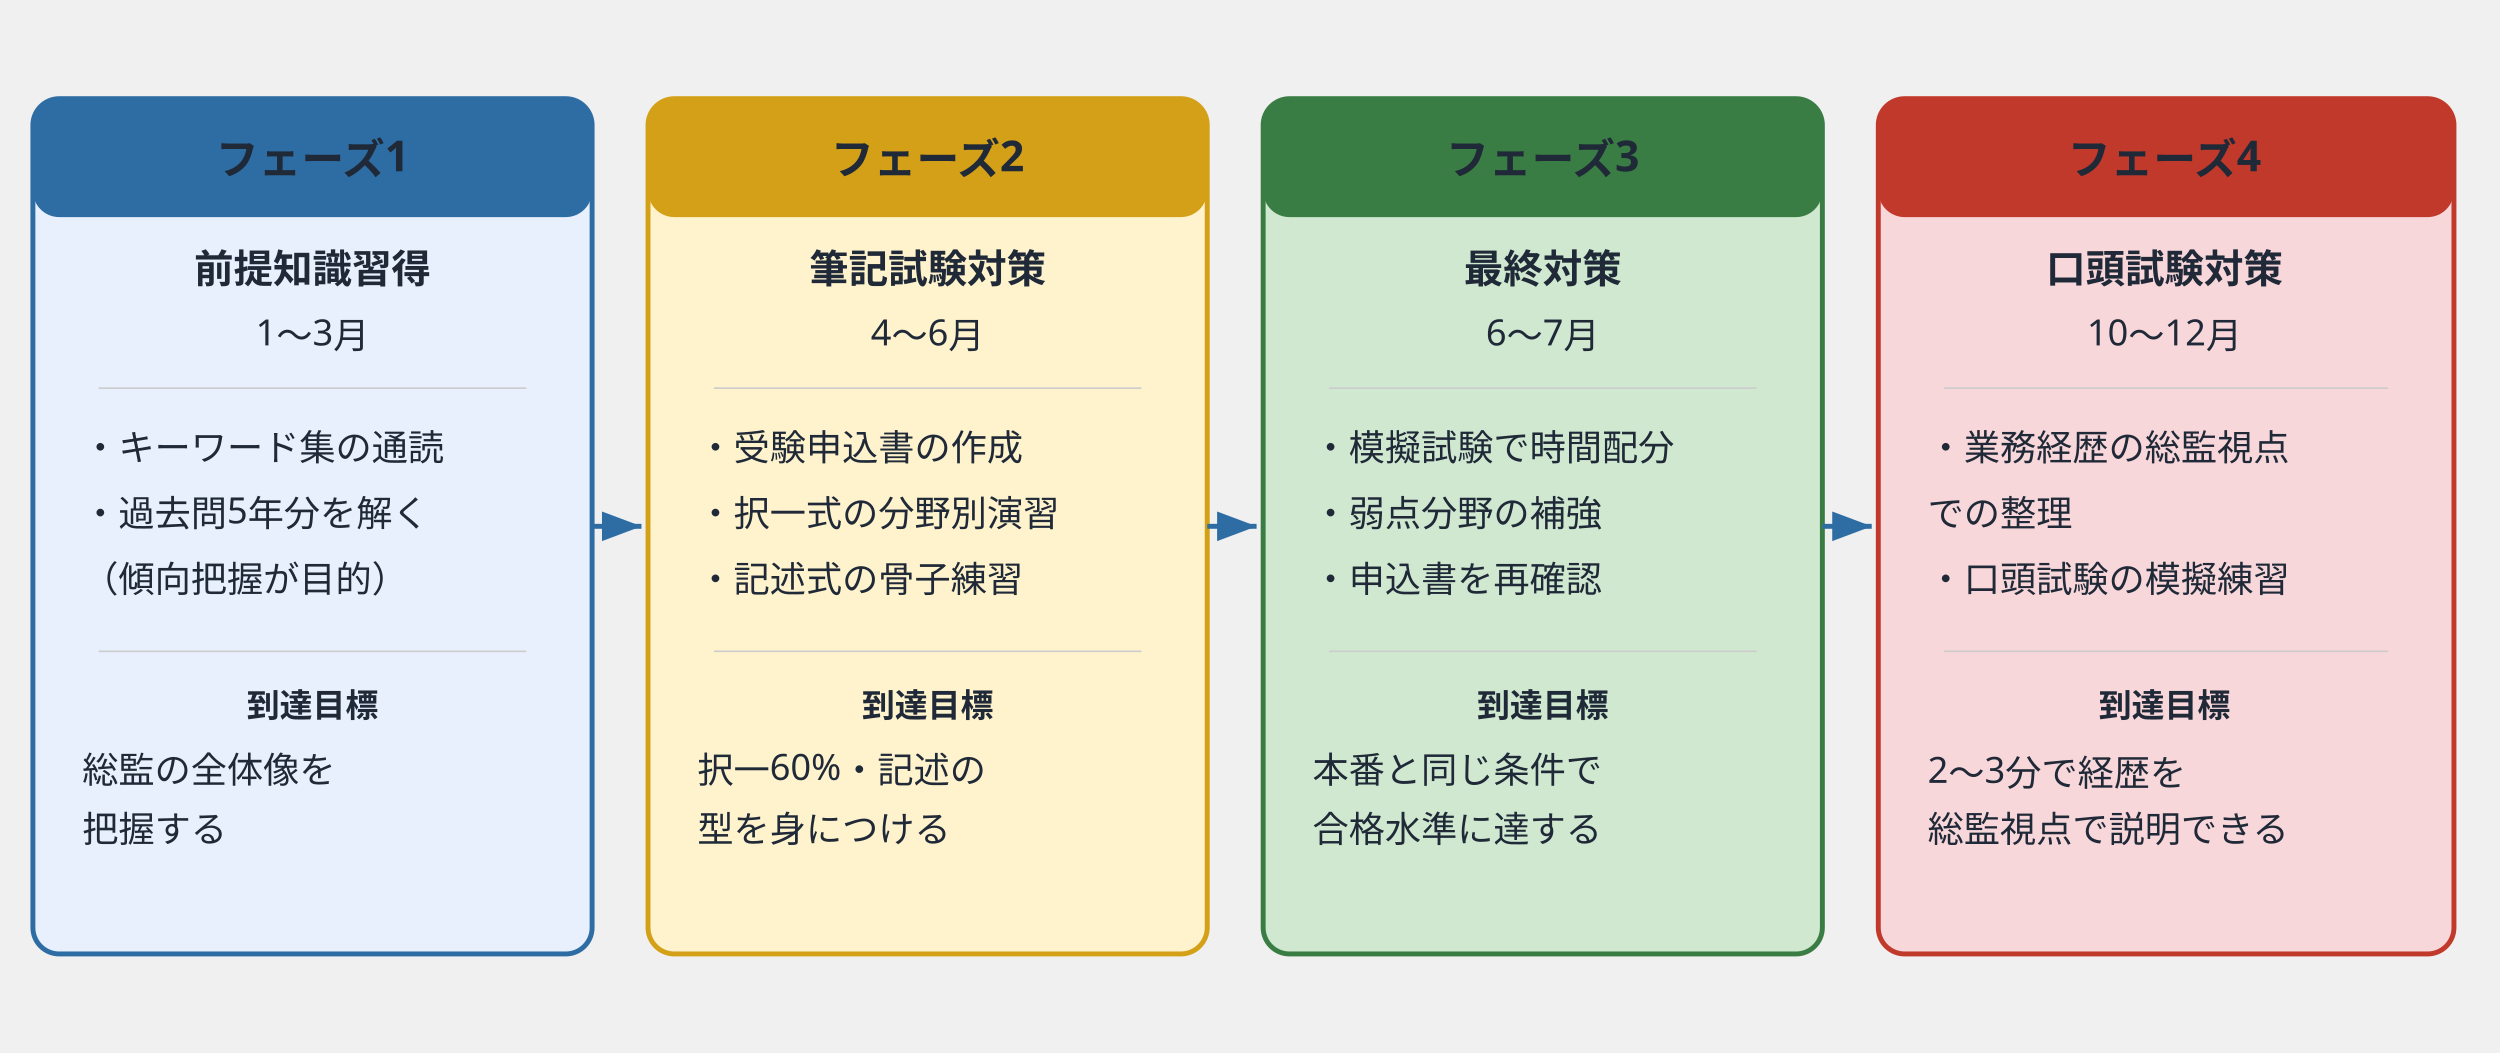
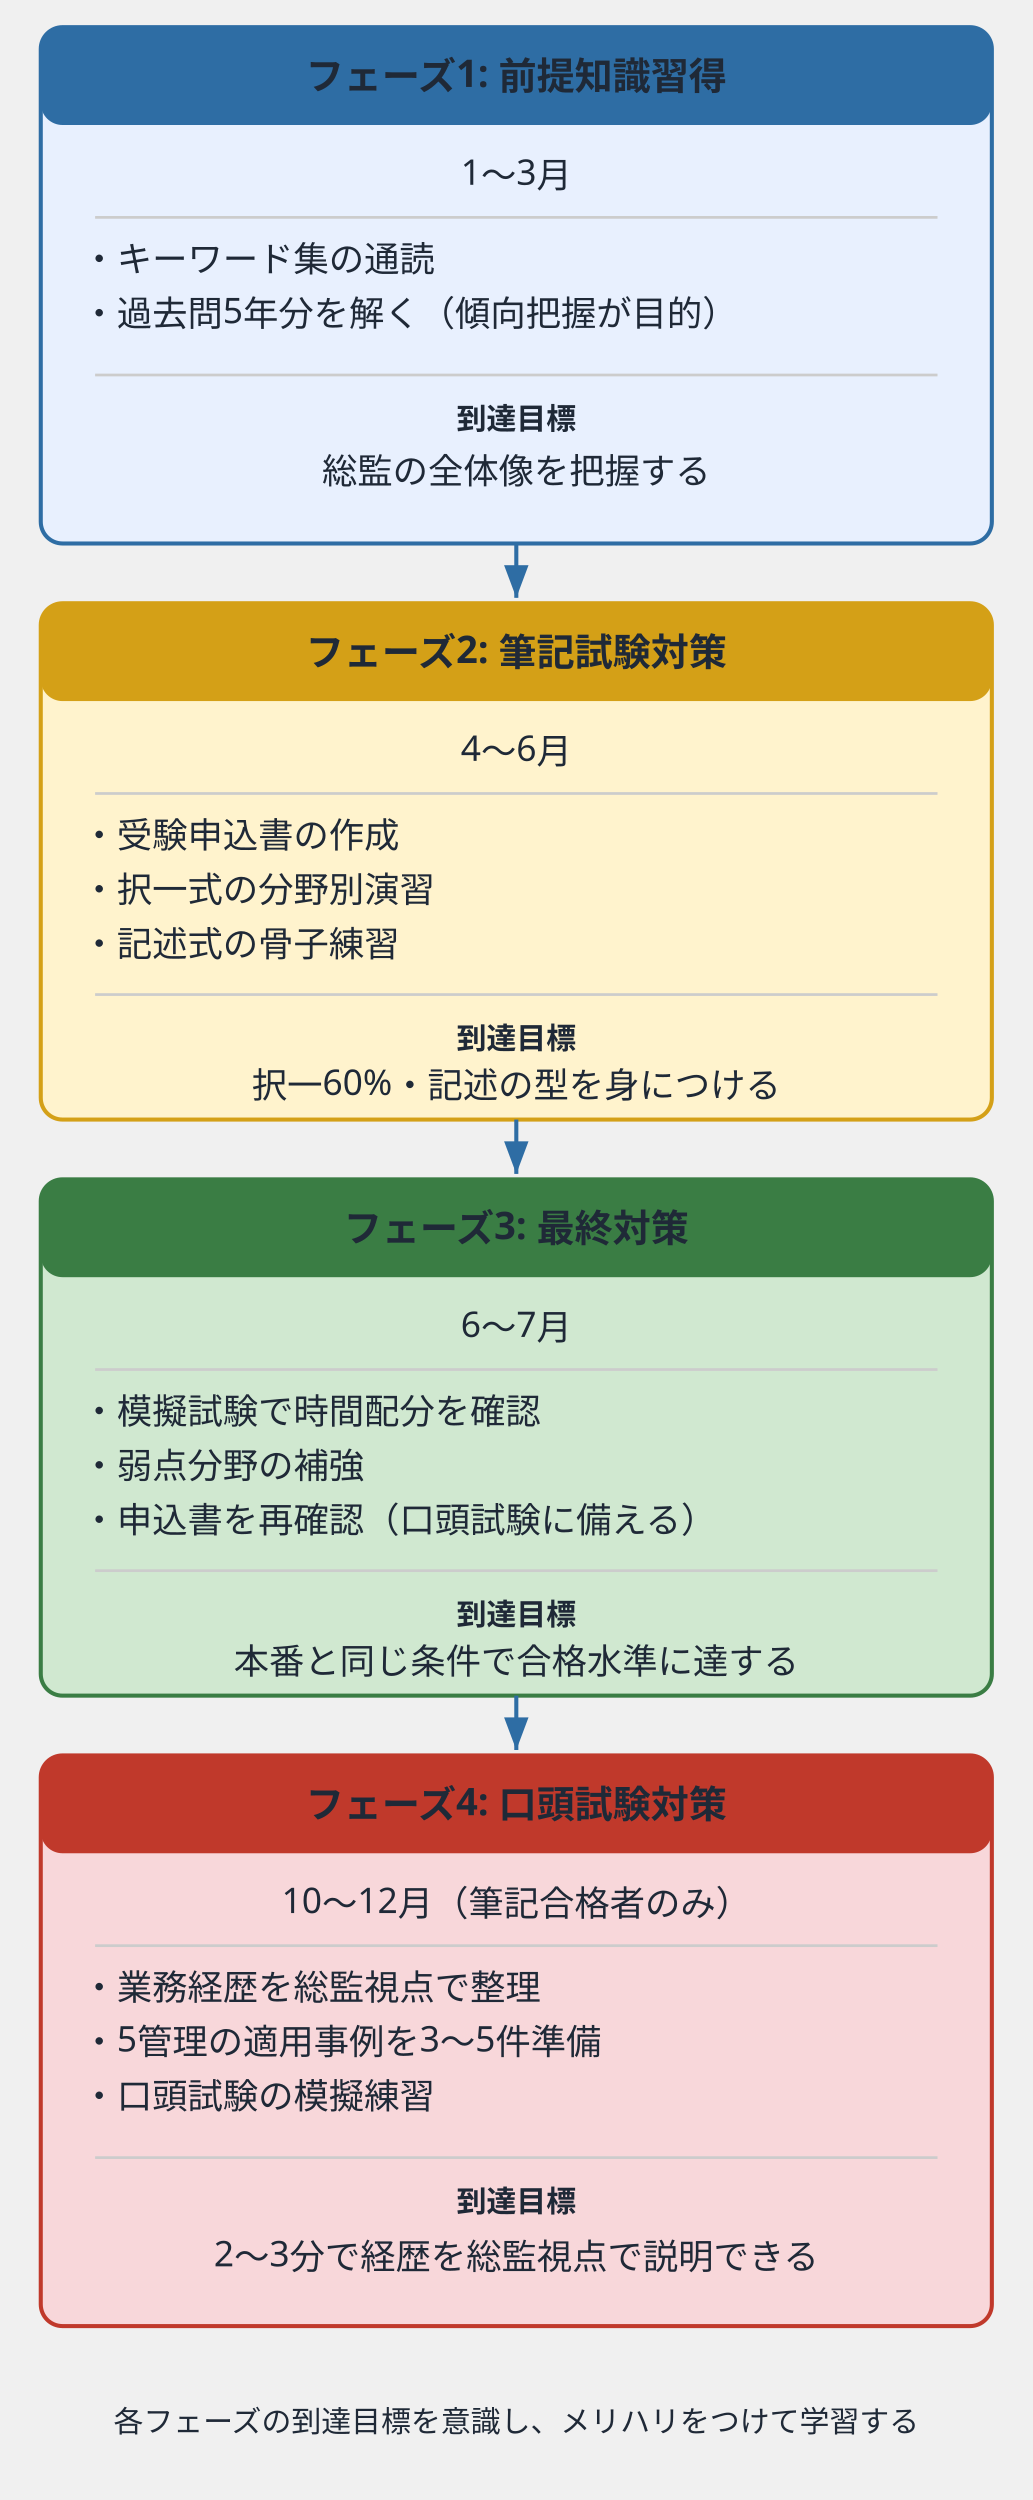
- <svg xmlns="http://www.w3.org/2000/svg" viewBox="0 0 760 320" role="img" aria-label="4フェーズ学習計画">
+ <svg xmlns="http://www.w3.org/2000/svg" viewBox="0 0 380 920" role="img" aria-label="4フェーズ学習計画">
  <defs>
    <marker id="arrow2" markerWidth="8" markerHeight="6" refX="8" refY="3" orient="auto">
      <polygon points="0,0 8,3 0,6" fill="#2e6da4" />
    </marker>
  </defs>
  <style>
    text { font-family: "Hiragino Sans", "Yu Gothic", sans-serif; fill: #1f2937; }
  </style>
-   <rect x="10" y="30" width="170" height="260" rx="8" fill="#e8f0fe" stroke="#2e6da4" stroke-width="1.5" />
-   <rect x="10" y="30" width="170" height="36" rx="8" fill="#2e6da4" />
-   <text x="95" y="53" text-anchor="middle" font-size="13" font-weight="bold" fill="#fff">フェーズ1</text>
-   <text x="95" y="86" text-anchor="middle" font-size="12" font-weight="bold" fill="#1a3a5c">前提知識習得</text>
-   <text x="95" y="105" text-anchor="middle" font-size="11" fill="#888">1〜3月</text>
-   <line x1="30" y1="118" x2="160" y2="118" stroke="#ccc" stroke-width="0.5" />
-   <text x="25" y="140" font-size="11" fill="#555">・キーワード集の通読</text>
-   <text x="25" y="160" font-size="11" fill="#555">・過去問5年分を解く</text>
-   <text x="25" y="180" font-size="11" fill="#555">　（傾向把握が目的）</text>
-   <line x1="30" y1="198" x2="160" y2="198" stroke="#ccc" stroke-width="0.5" />
-   <text x="95" y="218" text-anchor="middle" font-size="10" fill="#2e6da4" font-weight="bold">到達目標</text>
-   <text x="25" y="238" font-size="11" fill="#555">総監の全体像を</text>
-   <text x="25" y="256" font-size="11" fill="#555">把握する</text>
-   <line x1="180" y1="160" x2="195" y2="160" stroke="#2e6da4" stroke-width="1.5" marker-end="url(#arrow2)" />
-   <rect x="197" y="30" width="170" height="260" rx="8" fill="#fff3cd" stroke="#d4a017" stroke-width="1.5" />
-   <rect x="197" y="30" width="170" height="36" rx="8" fill="#d4a017" />
-   <text x="282" y="53" text-anchor="middle" font-size="13" font-weight="bold" fill="#fff">フェーズ2</text>
-   <text x="282" y="86" text-anchor="middle" font-size="12" font-weight="bold" fill="#1a3a5c">筆記試験対策</text>
-   <text x="282" y="105" text-anchor="middle" font-size="11" fill="#888">4〜6月</text>
-   <line x1="217" y1="118" x2="347" y2="118" stroke="#ccc" stroke-width="0.5" />
-   <text x="212" y="140" font-size="11" fill="#555">・受験申込書の作成</text>
-   <text x="212" y="160" font-size="11" fill="#555">・択一式の分野別演習</text>
-   <text x="212" y="180" font-size="11" fill="#555">・記述式の骨子練習</text>
-   <line x1="217" y1="198" x2="347" y2="198" stroke="#ccc" stroke-width="0.5" />
-   <text x="282" y="218" text-anchor="middle" font-size="10" fill="#d4a017" font-weight="bold">到達目標</text>
-   <text x="212" y="238" font-size="11" fill="#555">択一60%・記述の</text>
-   <text x="212" y="256" font-size="11" fill="#555">型を身につける</text>
-   <line x1="367" y1="160" x2="382" y2="160" stroke="#2e6da4" stroke-width="1.5" marker-end="url(#arrow2)" />
-   <rect x="384" y="30" width="170" height="260" rx="8" fill="#d0e8d0" stroke="#3a7d44" stroke-width="1.5" />
-   <rect x="384" y="30" width="170" height="36" rx="8" fill="#3a7d44" />
-   <text x="469" y="53" text-anchor="middle" font-size="13" font-weight="bold" fill="#fff">フェーズ3</text>
-   <text x="469" y="86" text-anchor="middle" font-size="12" font-weight="bold" fill="#1a3a5c">最終対策</text>
-   <text x="469" y="105" text-anchor="middle" font-size="11" fill="#888">6〜7月</text>
-   <line x1="404" y1="118" x2="534" y2="118" stroke="#ccc" stroke-width="0.5" />
-   <text x="399" y="140" font-size="11" fill="#555">・模擬試験で時間配分</text>
-   <text x="399" y="160" font-size="11" fill="#555">・弱点分野の補強</text>
-   <text x="399" y="180" font-size="11" fill="#555">・申込書を再確認</text>
-   <line x1="404" y1="198" x2="534" y2="198" stroke="#ccc" stroke-width="0.5" />
-   <text x="469" y="218" text-anchor="middle" font-size="10" fill="#3a7d44" font-weight="bold">到達目標</text>
-   <text x="399" y="238" font-size="11" fill="#555">本番と同じ条件で</text>
-   <text x="399" y="256" font-size="11" fill="#555">合格水準に達する</text>
-   <line x1="554" y1="160" x2="569" y2="160" stroke="#2e6da4" stroke-width="1.5" marker-end="url(#arrow2)" />
-   <rect x="571" y="30" width="175" height="260" rx="8" fill="#f8d7da" stroke="#c0392b" stroke-width="1.5" />
-   <rect x="571" y="30" width="175" height="36" rx="8" fill="#c0392b" />
-   <text x="658" y="53" text-anchor="middle" font-size="13" font-weight="bold" fill="#fff">フェーズ4</text>
-   <text x="658" y="86" text-anchor="middle" font-size="12" font-weight="bold" fill="#1a3a5c">口頭試験対策</text>
-   <text x="658" y="105" text-anchor="middle" font-size="11" fill="#888">10〜12月</text>
-   <line x1="591" y1="118" x2="726" y2="118" stroke="#ccc" stroke-width="0.5" />
-   <text x="586" y="140" font-size="11" fill="#555">・業務経歴の総監視点</text>
-   <text x="586" y="160" font-size="11" fill="#555">　での整理</text>
-   <text x="586" y="180" font-size="11" fill="#555">・口頭試験の模擬練習</text>
-   <line x1="591" y1="198" x2="726" y2="198" stroke="#ccc" stroke-width="0.5" />
-   <text x="658" y="218" text-anchor="middle" font-size="10" fill="#c0392b" font-weight="bold">到達目標</text>
-   <text x="586" y="238" font-size="11" fill="#555">2〜3分で経歴を</text>
-   <text x="586" y="256" font-size="11" fill="#555">総監視点で説明できる</text>
+   <rect x="15" y="10" width="350" height="190" rx="8" fill="#e8f0fe" stroke="#2e6da4" stroke-width="1.5" />
+   <rect x="15" y="10" width="350" height="36" rx="8" fill="#2e6da4" />
+   <text x="190" y="33" text-anchor="middle" font-size="14" font-weight="bold" fill="#fff">フェーズ1: 前提知識習得</text>
+   <text x="190" y="68" text-anchor="middle" font-size="13" fill="#888">1〜3月</text>
+   <line x1="35" y1="80" x2="345" y2="80" stroke="#ccc" stroke-width="1" />
+   <text x="30" y="100" font-size="13" fill="#555">・キーワード集の通読</text>
+   <text x="30" y="120" font-size="13" fill="#555">・過去問5年分を解く（傾向把握が目的）</text>
+   <line x1="35" y1="138" x2="345" y2="138" stroke="#ccc" stroke-width="1" />
+   <text x="190" y="158" text-anchor="middle" font-size="11" fill="#2e6da4" font-weight="bold">到達目標</text>
+   <text x="190" y="178" text-anchor="middle" font-size="13" fill="#555">総監の全体像を把握する</text>
+   <line x1="190" y1="200" x2="190" y2="220" stroke="#2e6da4" stroke-width="1.5" marker-end="url(#arrow2)" />
+   <rect x="15" y="222" width="350" height="190" rx="8" fill="#fff3cd" stroke="#d4a017" stroke-width="1.5" />
+   <rect x="15" y="222" width="350" height="36" rx="8" fill="#d4a017" />
+   <text x="190" y="245" text-anchor="middle" font-size="14" font-weight="bold" fill="#fff">フェーズ2: 筆記試験対策</text>
+   <text x="190" y="280" text-anchor="middle" font-size="13" fill="#888">4〜6月</text>
+   <line x1="35" y1="292" x2="345" y2="292" stroke="#ccc" stroke-width="1" />
+   <text x="30" y="312" font-size="13" fill="#555">・受験申込書の作成</text>
+   <text x="30" y="332" font-size="13" fill="#555">・択一式の分野別演習</text>
+   <text x="30" y="352" font-size="13" fill="#555">・記述式の骨子練習</text>
+   <line x1="35" y1="366" x2="345" y2="366" stroke="#ccc" stroke-width="1" />
+   <text x="190" y="386" text-anchor="middle" font-size="11" fill="#d4a017" font-weight="bold">到達目標</text>
+   <text x="190" y="404" text-anchor="middle" font-size="13" fill="#555">択一60%・記述の型を身につける</text>
+   <line x1="190" y1="412" x2="190" y2="432" stroke="#2e6da4" stroke-width="1.5" marker-end="url(#arrow2)" />
+   <rect x="15" y="434" width="350" height="190" rx="8" fill="#d0e8d0" stroke="#3a7d44" stroke-width="1.5" />
+   <rect x="15" y="434" width="350" height="36" rx="8" fill="#3a7d44" />
+   <text x="190" y="457" text-anchor="middle" font-size="14" font-weight="bold" fill="#fff">フェーズ3: 最終対策</text>
+   <text x="190" y="492" text-anchor="middle" font-size="13" fill="#888">6〜7月</text>
+   <line x1="35" y1="504" x2="345" y2="504" stroke="#ccc" stroke-width="1" />
+   <text x="30" y="524" font-size="13" fill="#555">・模擬試験で時間配分を確認</text>
+   <text x="30" y="544" font-size="13" fill="#555">・弱点分野の補強</text>
+   <text x="30" y="564" font-size="13" fill="#555">・申込書を再確認（口頭試験に備える）</text>
+   <line x1="35" y1="578" x2="345" y2="578" stroke="#ccc" stroke-width="1" />
+   <text x="190" y="598" text-anchor="middle" font-size="11" fill="#3a7d44" font-weight="bold">到達目標</text>
+   <text x="190" y="616" text-anchor="middle" font-size="13" fill="#555">本番と同じ条件で合格水準に達する</text>
+   <line x1="190" y1="624" x2="190" y2="644" stroke="#2e6da4" stroke-width="1.5" marker-end="url(#arrow2)" />
+   <rect x="15" y="646" width="350" height="210" rx="8" fill="#f8d7da" stroke="#c0392b" stroke-width="1.5" />
+   <rect x="15" y="646" width="350" height="36" rx="8" fill="#c0392b" />
+   <text x="190" y="669" text-anchor="middle" font-size="14" font-weight="bold" fill="#fff">フェーズ4: 口頭試験対策</text>
+   <text x="190" y="704" text-anchor="middle" font-size="13" fill="#888">10〜12月（筆記合格者のみ）</text>
+   <line x1="35" y1="716" x2="345" y2="716" stroke="#ccc" stroke-width="1" />
+   <text x="30" y="736" font-size="13" fill="#555">・業務経歴を総監視点で整理</text>
+   <text x="30" y="756" font-size="13" fill="#555">・5管理の適用事例を3〜5件準備</text>
+   <text x="30" y="776" font-size="13" fill="#555">・口頭試験の模擬練習</text>
+   <line x1="35" y1="794" x2="345" y2="794" stroke="#ccc" stroke-width="1" />
+   <text x="190" y="814" text-anchor="middle" font-size="11" fill="#c0392b" font-weight="bold">到達目標</text>
+   <text x="190" y="834" text-anchor="middle" font-size="13" fill="#555">2〜3分で経歴を総監視点で説明できる</text>
+   <text x="190" y="895" text-anchor="middle" font-size="11" fill="#888">各フェーズの到達目標を意識し、メリハリをつけて学習する</text>
</svg>
